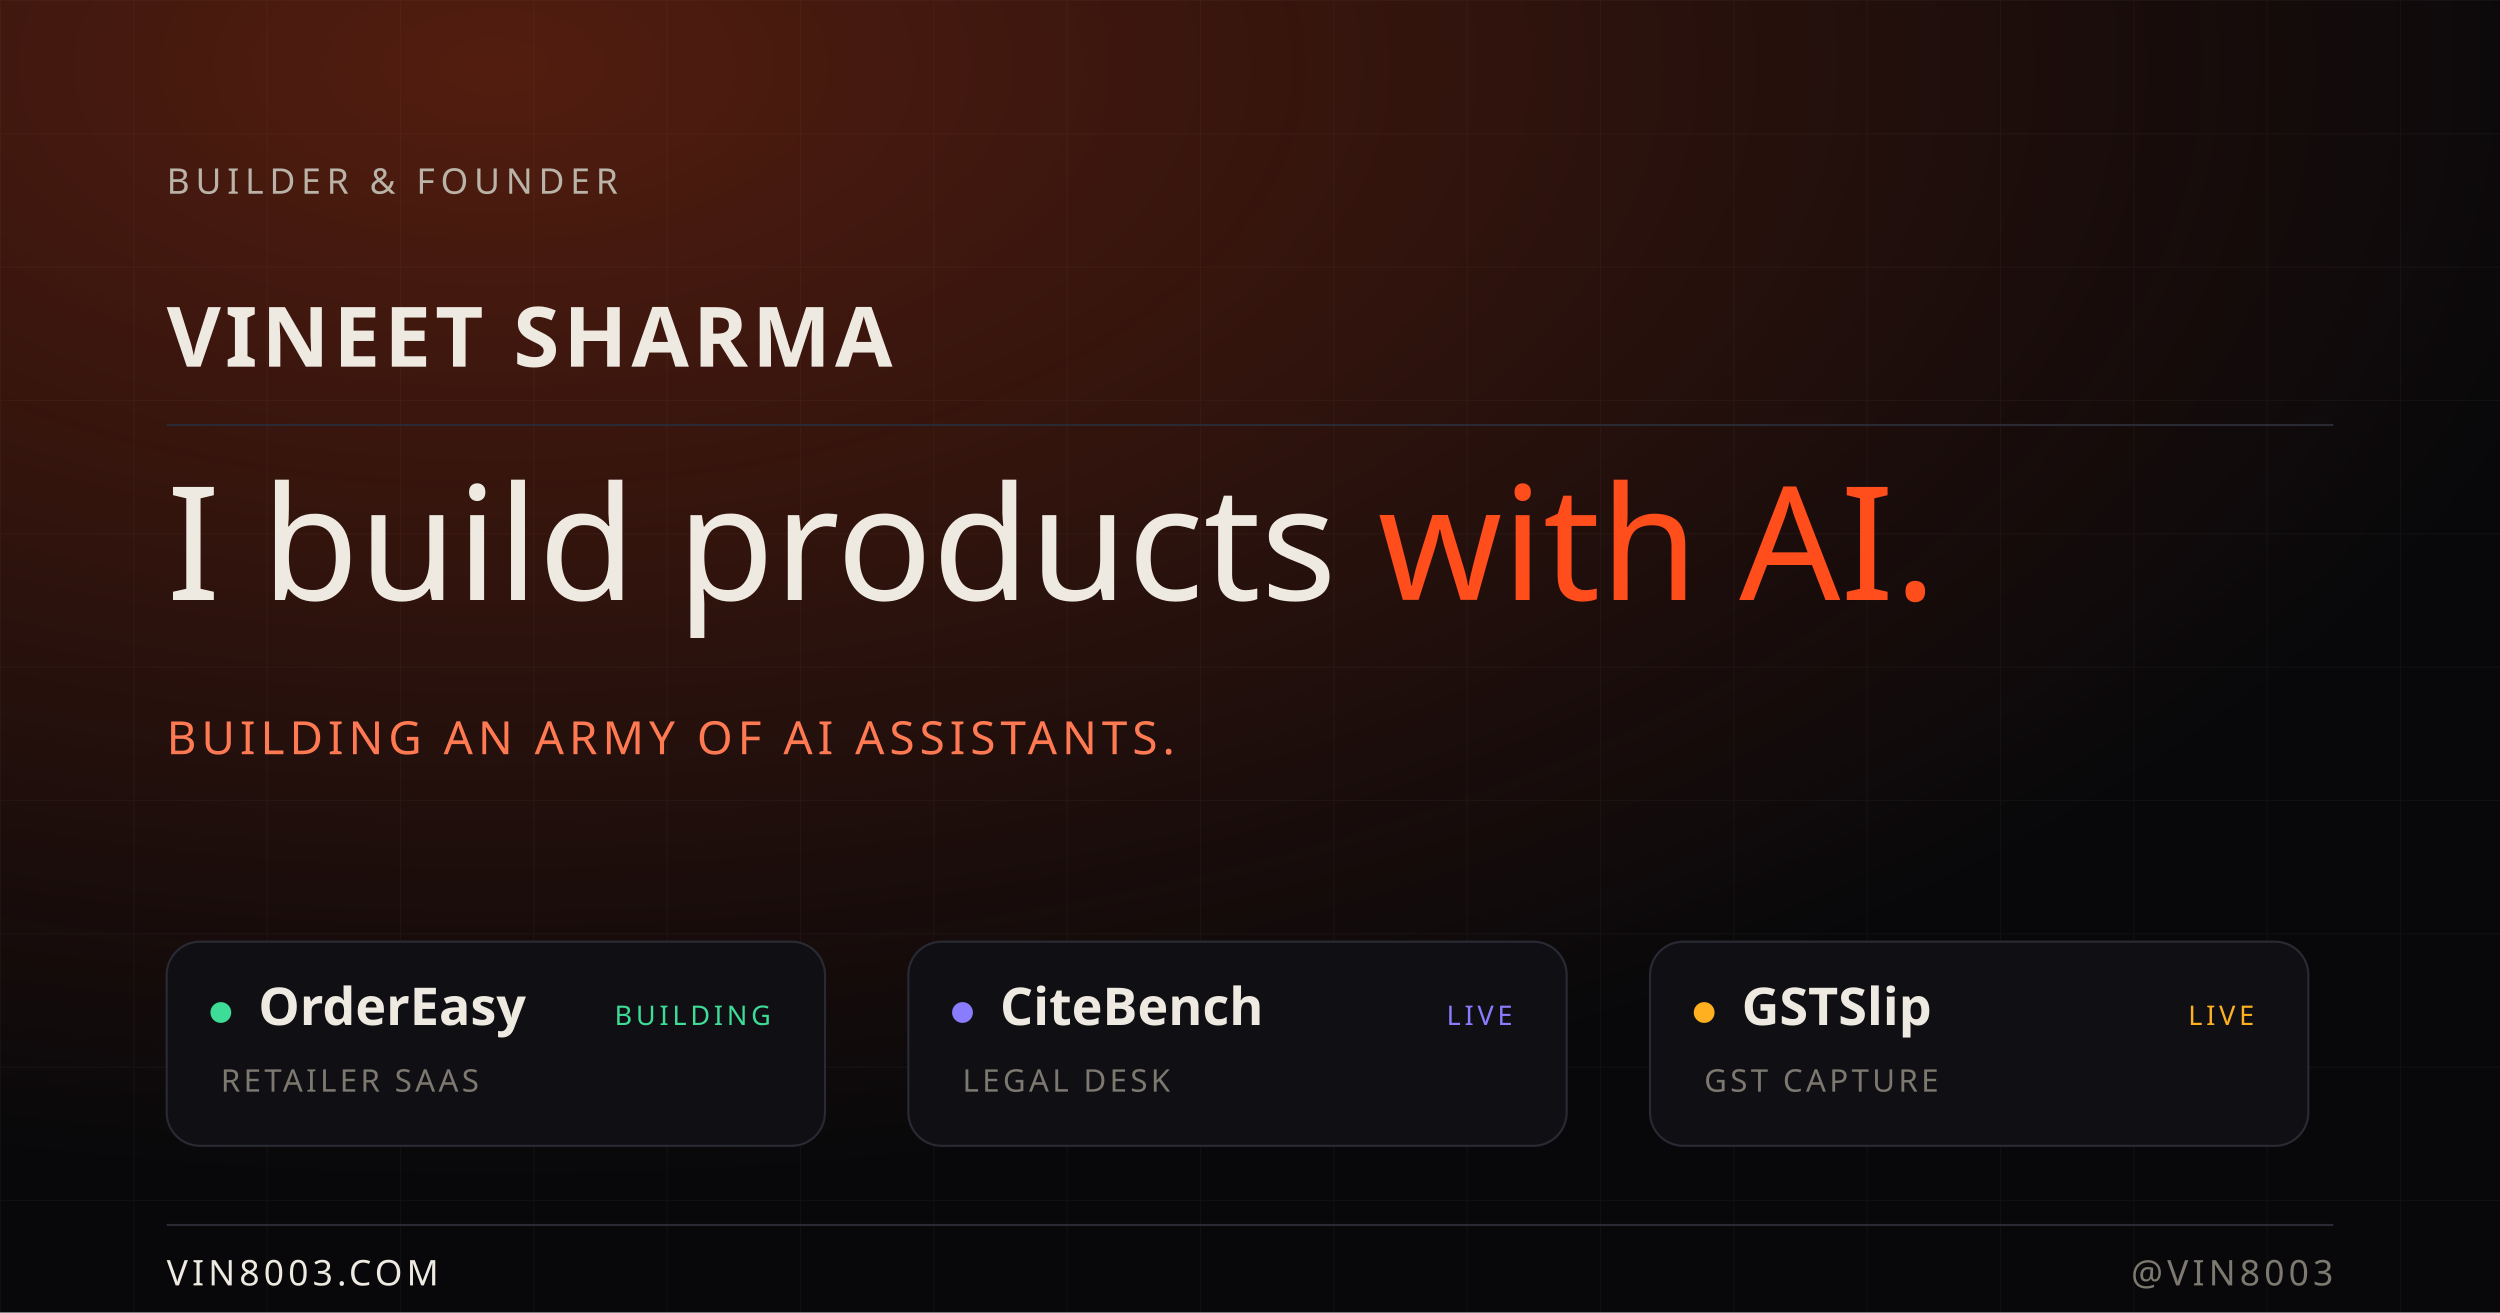
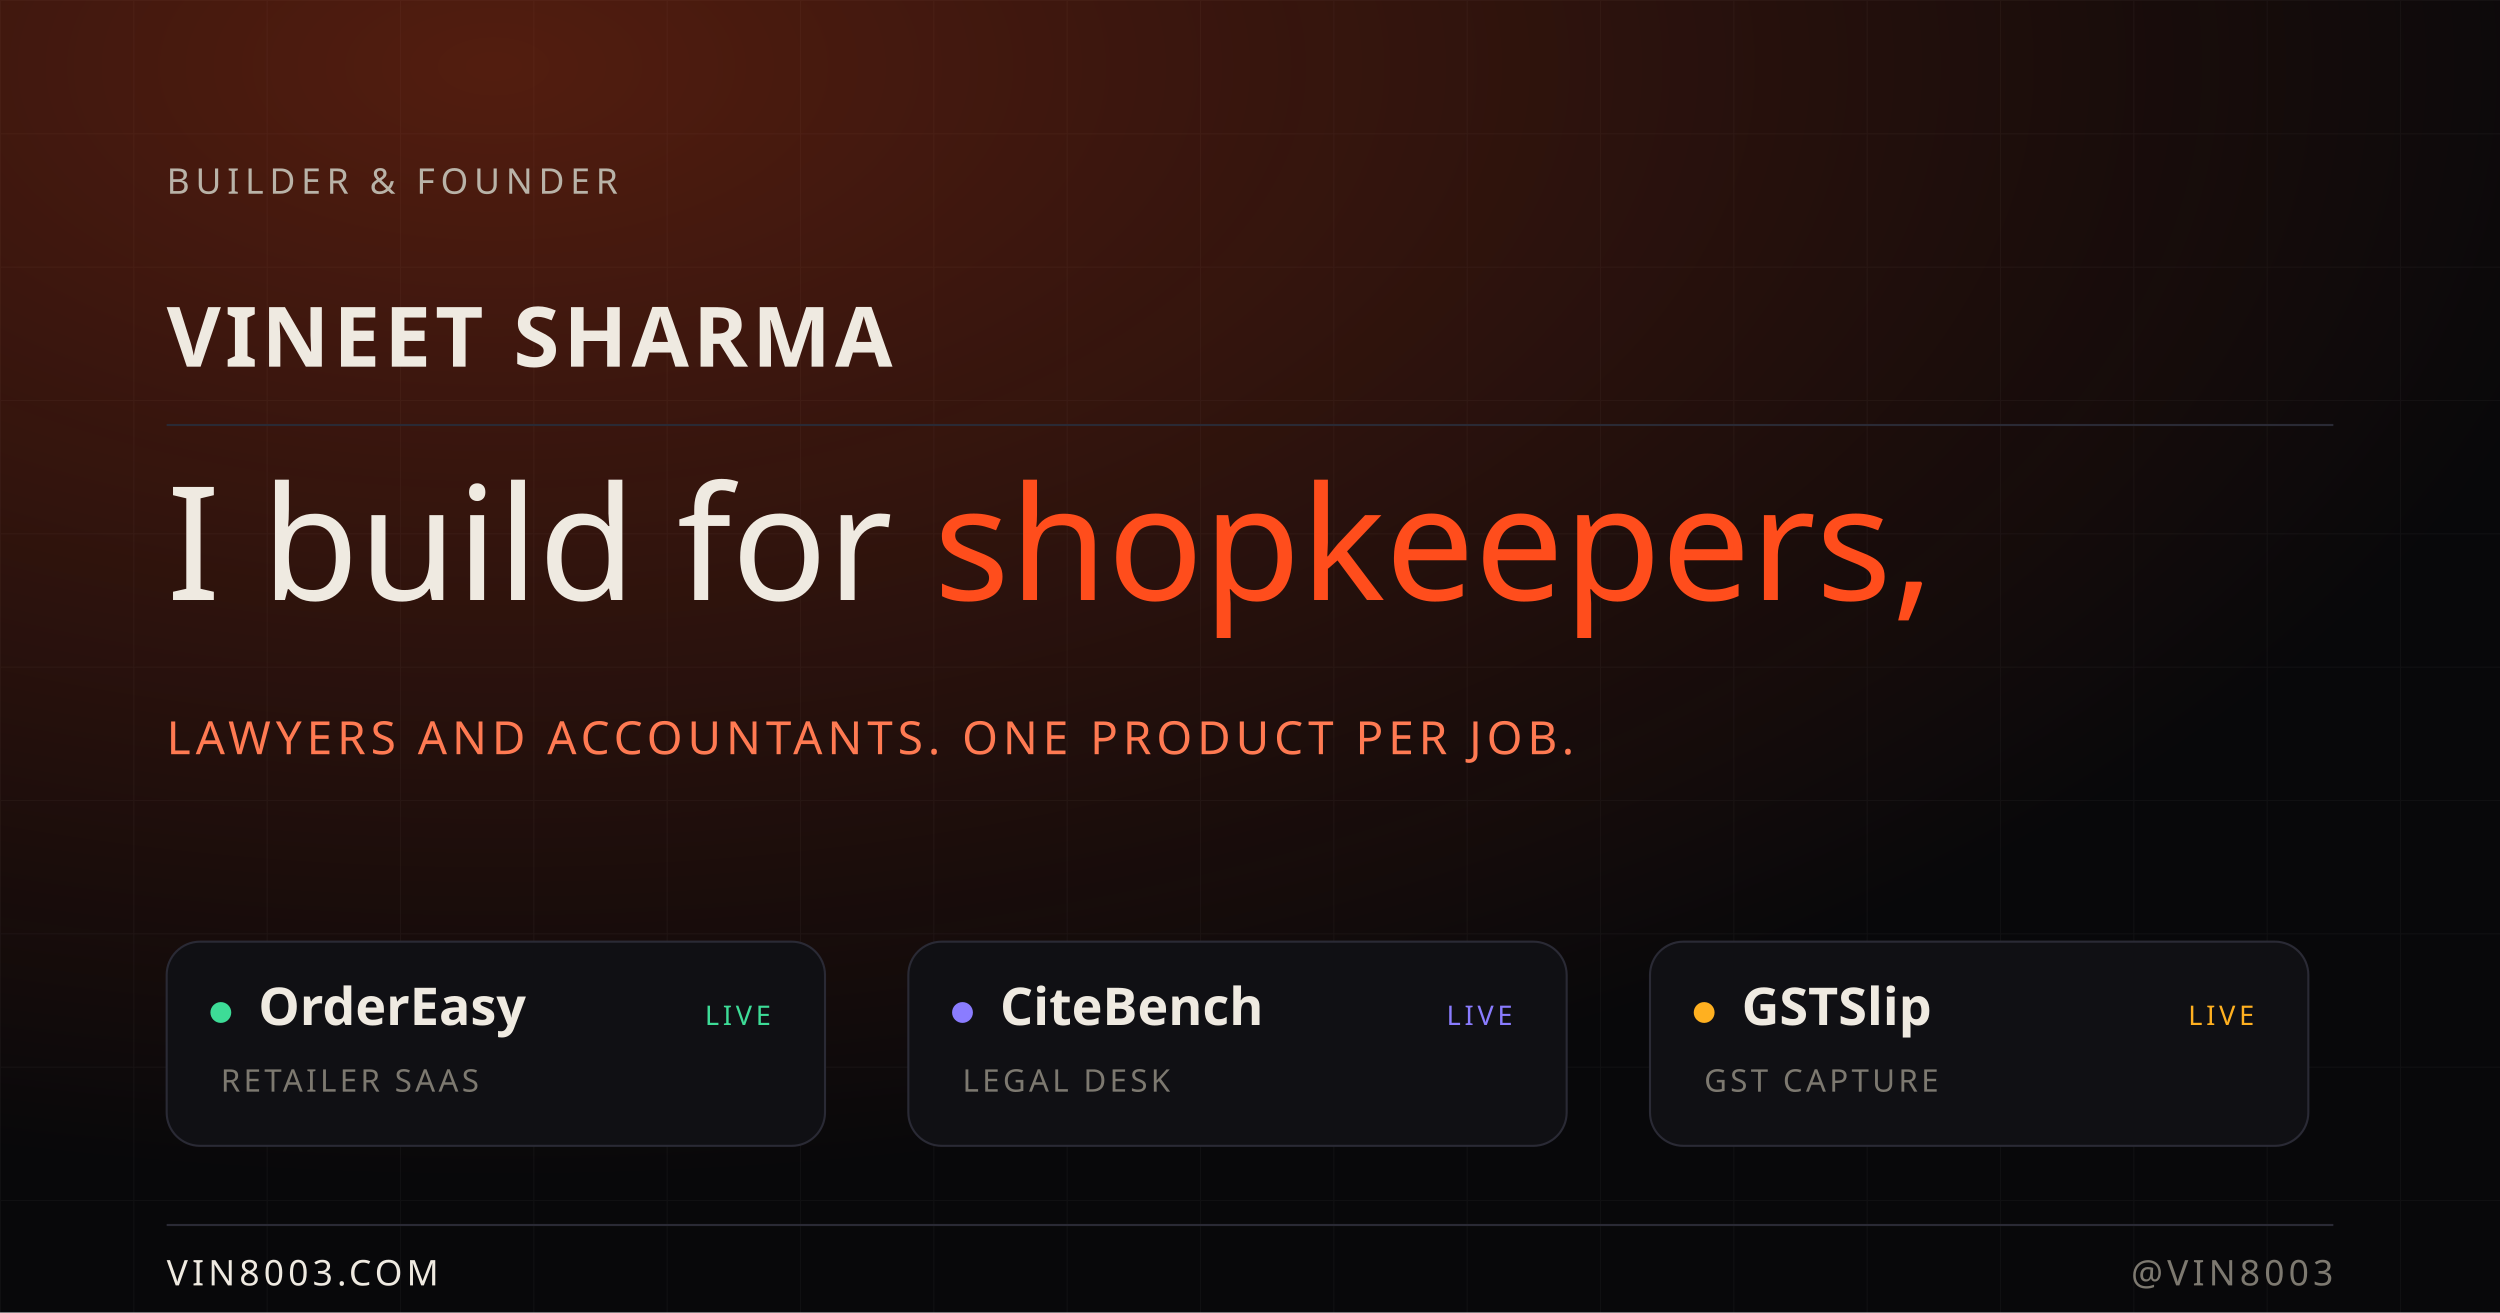
<svg xmlns="http://www.w3.org/2000/svg" width="1200" height="630" viewBox="0 0 1200 630">
  <defs>
    <radialGradient id="glow" cx="0.2" cy="0.05" r="0.85">
      <stop offset="0%" stop-color="#FF4D1C" stop-opacity="0.30" />
      <stop offset="100%" stop-color="#FF4D1C" stop-opacity="0" />
    </radialGradient>
    <pattern id="grid" width="64" height="64" patternUnits="userSpaceOnUse">
      <path d="M64 0H0V64" fill="none" stroke="#FFFFFF" stroke-opacity="0.035" stroke-width="1" />
    </pattern>
  </defs>
  <rect width="1200" height="630" fill="#08080A" />
  <rect width="1200" height="630" fill="url(#grid)" />
  <rect width="1200" height="630" fill="url(#glow)" />
  <g transform="translate(80, 92)">
    <text x="0" y="1" font-family="JetBrains Mono" font-size="17" letter-spacing="2.8" fill="#B9B3A8">BUILDER &amp; FOUNDER</text>
  </g>
  <text x="80" y="176" font-family="JetBrains Mono" font-size="40" font-weight="600" letter-spacing="2" fill="#EFEAE1">VINEET SHARMA</text>
  <line x1="80" y1="204" x2="1120" y2="204" stroke="#2A2A35" />
-   <text x="80" y="288" font-family="Fraunces" font-size="76" fill="#EFEAE1">I build products <tspan fill="#FF4D1C">with AI.</tspan>
+   <text x="80" y="288" font-family="Fraunces" font-size="76" fill="#EFEAE1">I build for <tspan fill="#FF4D1C">shopkeepers,</tspan>
  </text>
-   <text x="80" y="362" font-family="JetBrains Mono" font-size="22" letter-spacing="2.4" fill="#FF7A52">BUILDING AN ARMY OF AI ASSISTANTS.</text>
+   <text x="80" y="362" font-family="JetBrains Mono" font-size="22" letter-spacing="2.4" fill="#FF7A52">LAWYERS AND ACCOUNTANTS. ONE PRODUCT PER JOB.</text>
  <g transform="translate(80, 452)">
    <rect width="316" height="98" rx="16" fill="#101014" stroke="#2A2A35" />
    <circle cx="26" cy="34" r="5" fill="#3DDC97" />
    <text x="44" y="40" font-family="Instrument Sans" font-size="25" font-weight="600" fill="#EFEAE1">OrderEasy</text>
    <text x="26" y="72" font-family="JetBrains Mono" font-size="15" letter-spacing="1.6" fill="#7D7970">RETAILER SAAS</text>
-     <text x="290" y="40" text-anchor="end" font-family="JetBrains Mono" font-size="13" letter-spacing="1.8" fill="#3DDC97">BUILDING</text>
+     <text x="290" y="40" text-anchor="end" font-family="JetBrains Mono" font-size="13" letter-spacing="1.8" fill="#3DDC97">LIVE</text>
  </g>
  <g transform="translate(436, 452)">
    <rect width="316" height="98" rx="16" fill="#101014" stroke="#2A2A35" />
    <circle cx="26" cy="34" r="5" fill="#8A7CFF" />
    <text x="44" y="40" font-family="Instrument Sans" font-size="25" font-weight="600" fill="#EFEAE1">CiteBench</text>
    <text x="26" y="72" font-family="JetBrains Mono" font-size="15" letter-spacing="1.6" fill="#7D7970">LEGAL DESK</text>
    <text x="290" y="40" text-anchor="end" font-family="JetBrains Mono" font-size="13" letter-spacing="1.8" fill="#8A7CFF">LIVE</text>
  </g>
  <g transform="translate(792, 452)">
    <rect width="316" height="98" rx="16" fill="#101014" stroke="#2A2A35" />
    <circle cx="26" cy="34" r="5" fill="#FFB020" />
    <text x="44" y="40" font-family="Instrument Sans" font-size="25" font-weight="600" fill="#EFEAE1">GSTSlip</text>
    <text x="26" y="72" font-family="JetBrains Mono" font-size="15" letter-spacing="1.6" fill="#7D7970">GST CAPTURE</text>
    <text x="290" y="40" text-anchor="end" font-family="JetBrains Mono" font-size="13" letter-spacing="1.8" fill="#FFB020">LIVE</text>
  </g>
  <line x1="80" y1="588" x2="1120" y2="588" stroke="#2A2A35" />
  <text x="80" y="617" font-family="JetBrains Mono" font-size="17" letter-spacing="2" fill="#EFEAE1">VIN8003.COM</text>
  <text x="1120" y="617" text-anchor="end" font-family="JetBrains Mono" font-size="17" letter-spacing="2" fill="#7D7970">@VIN8003</text>
</svg>
